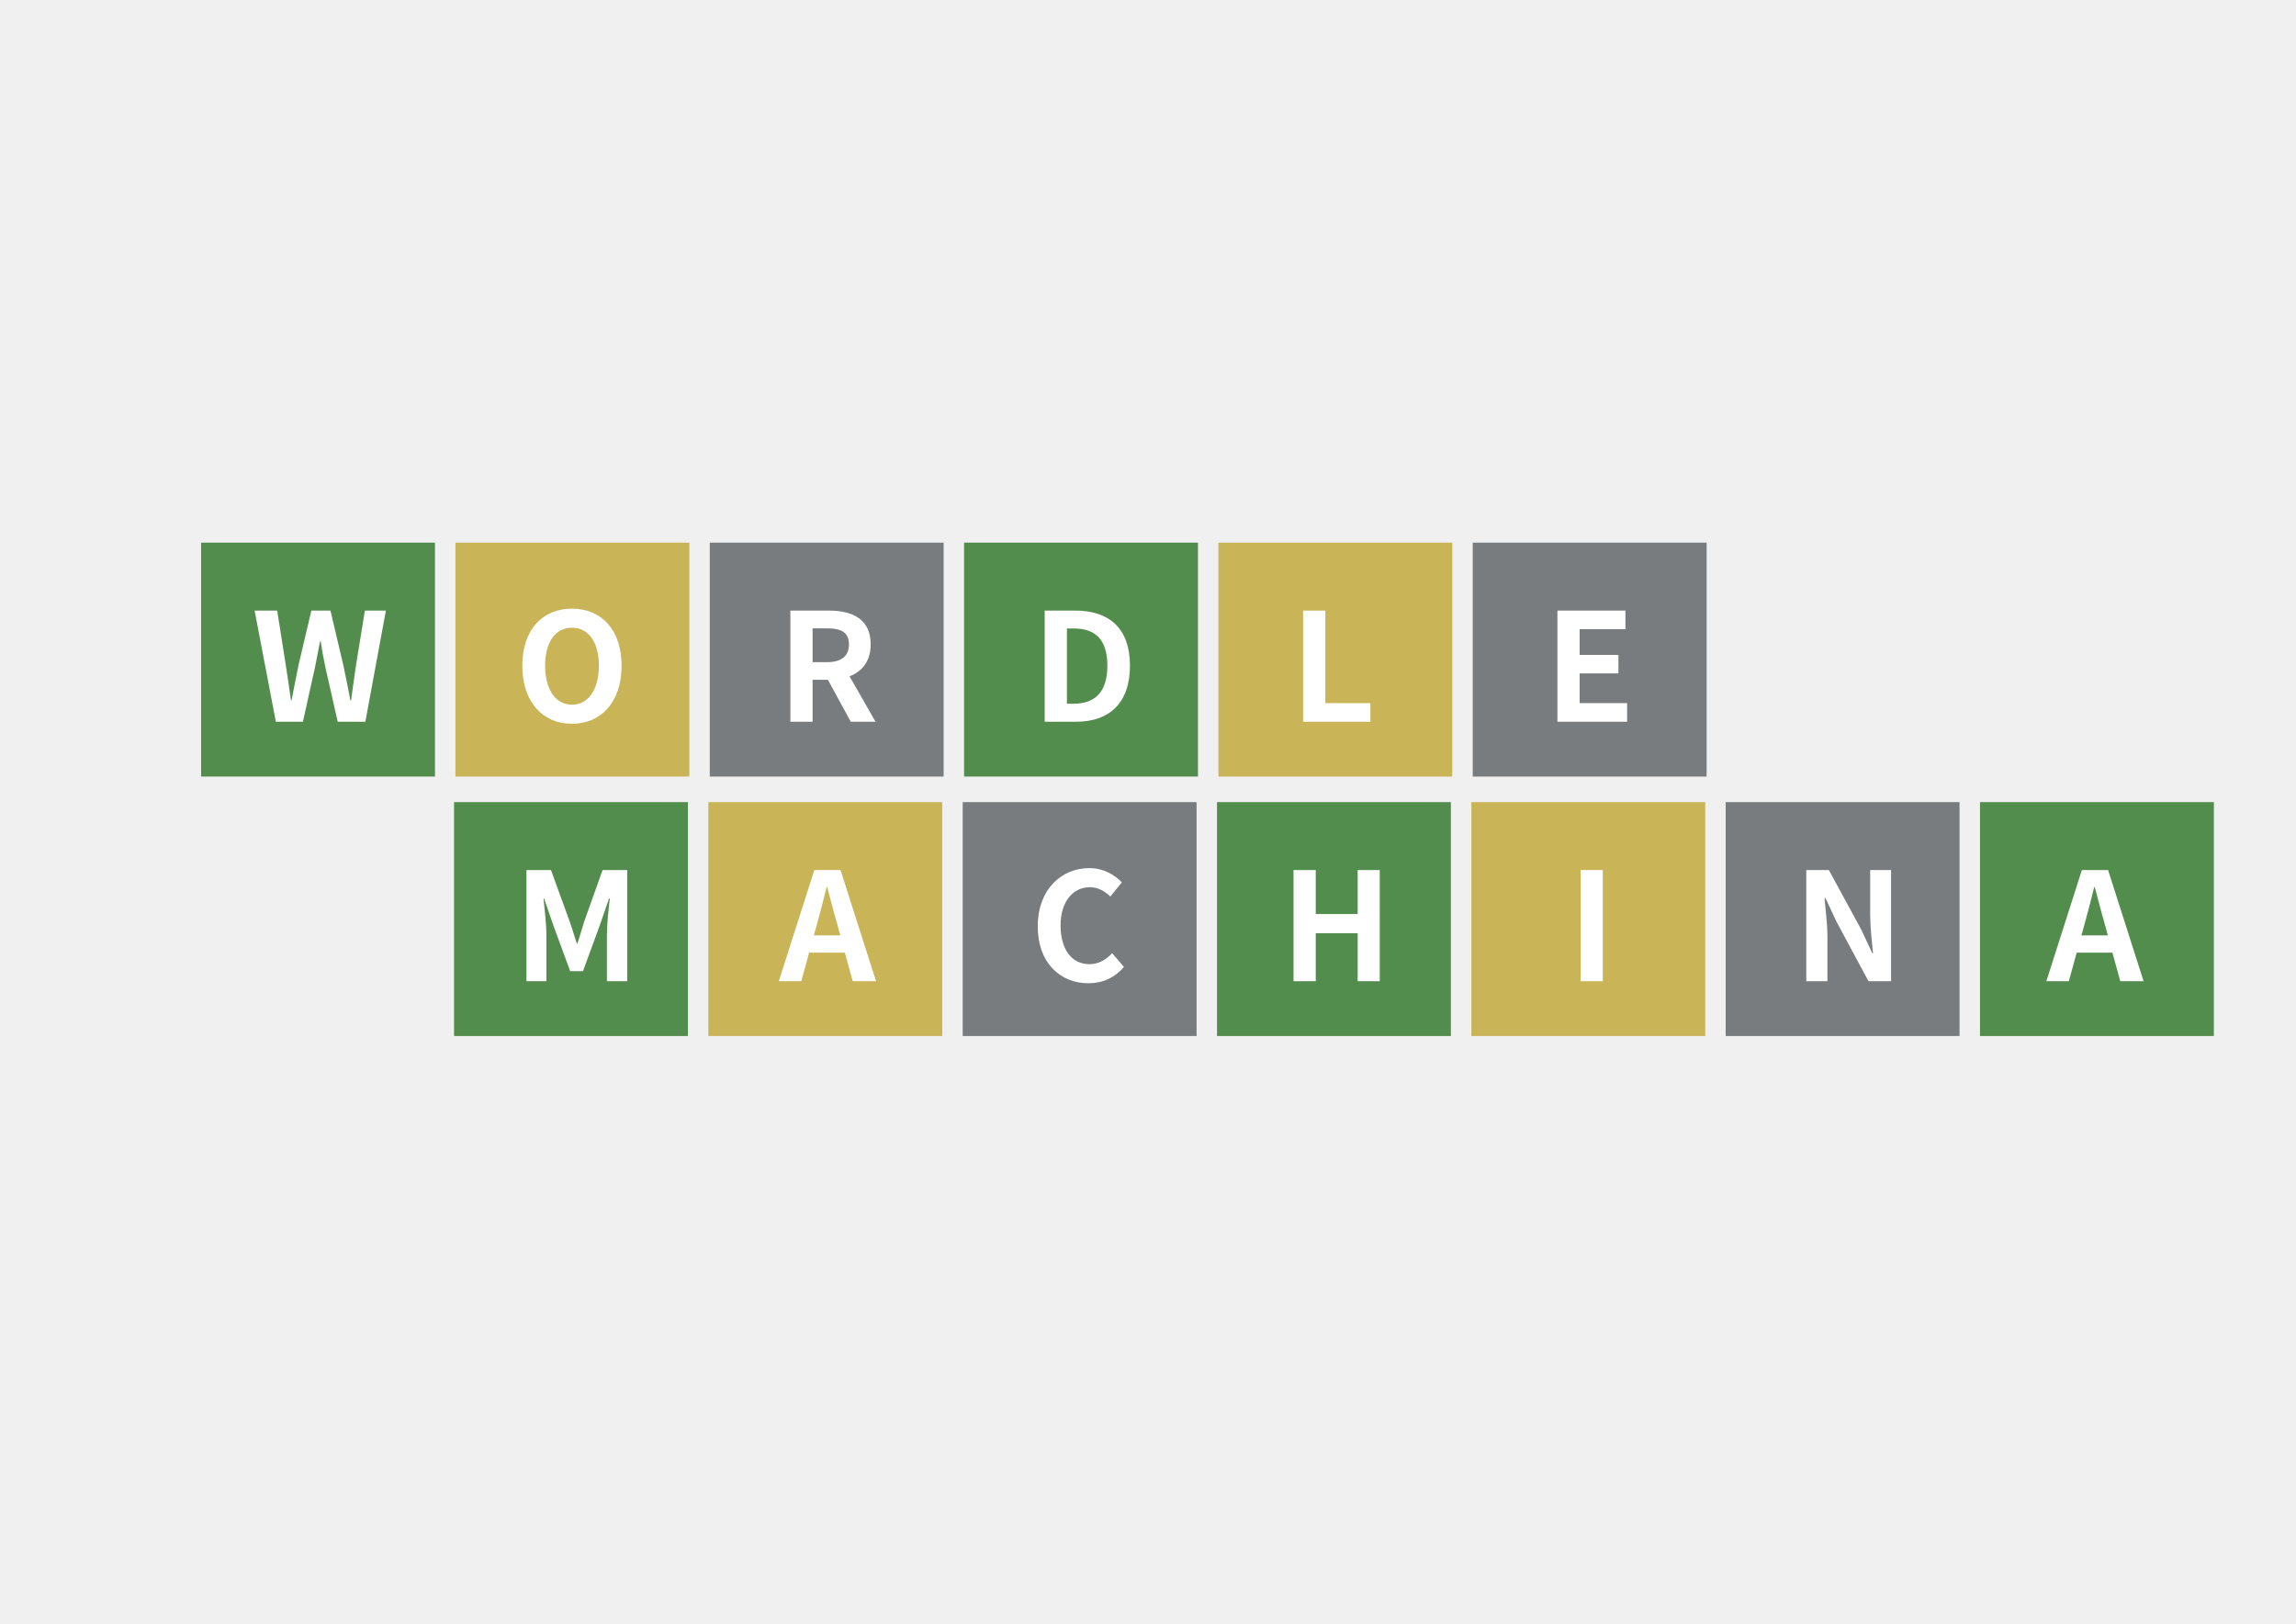
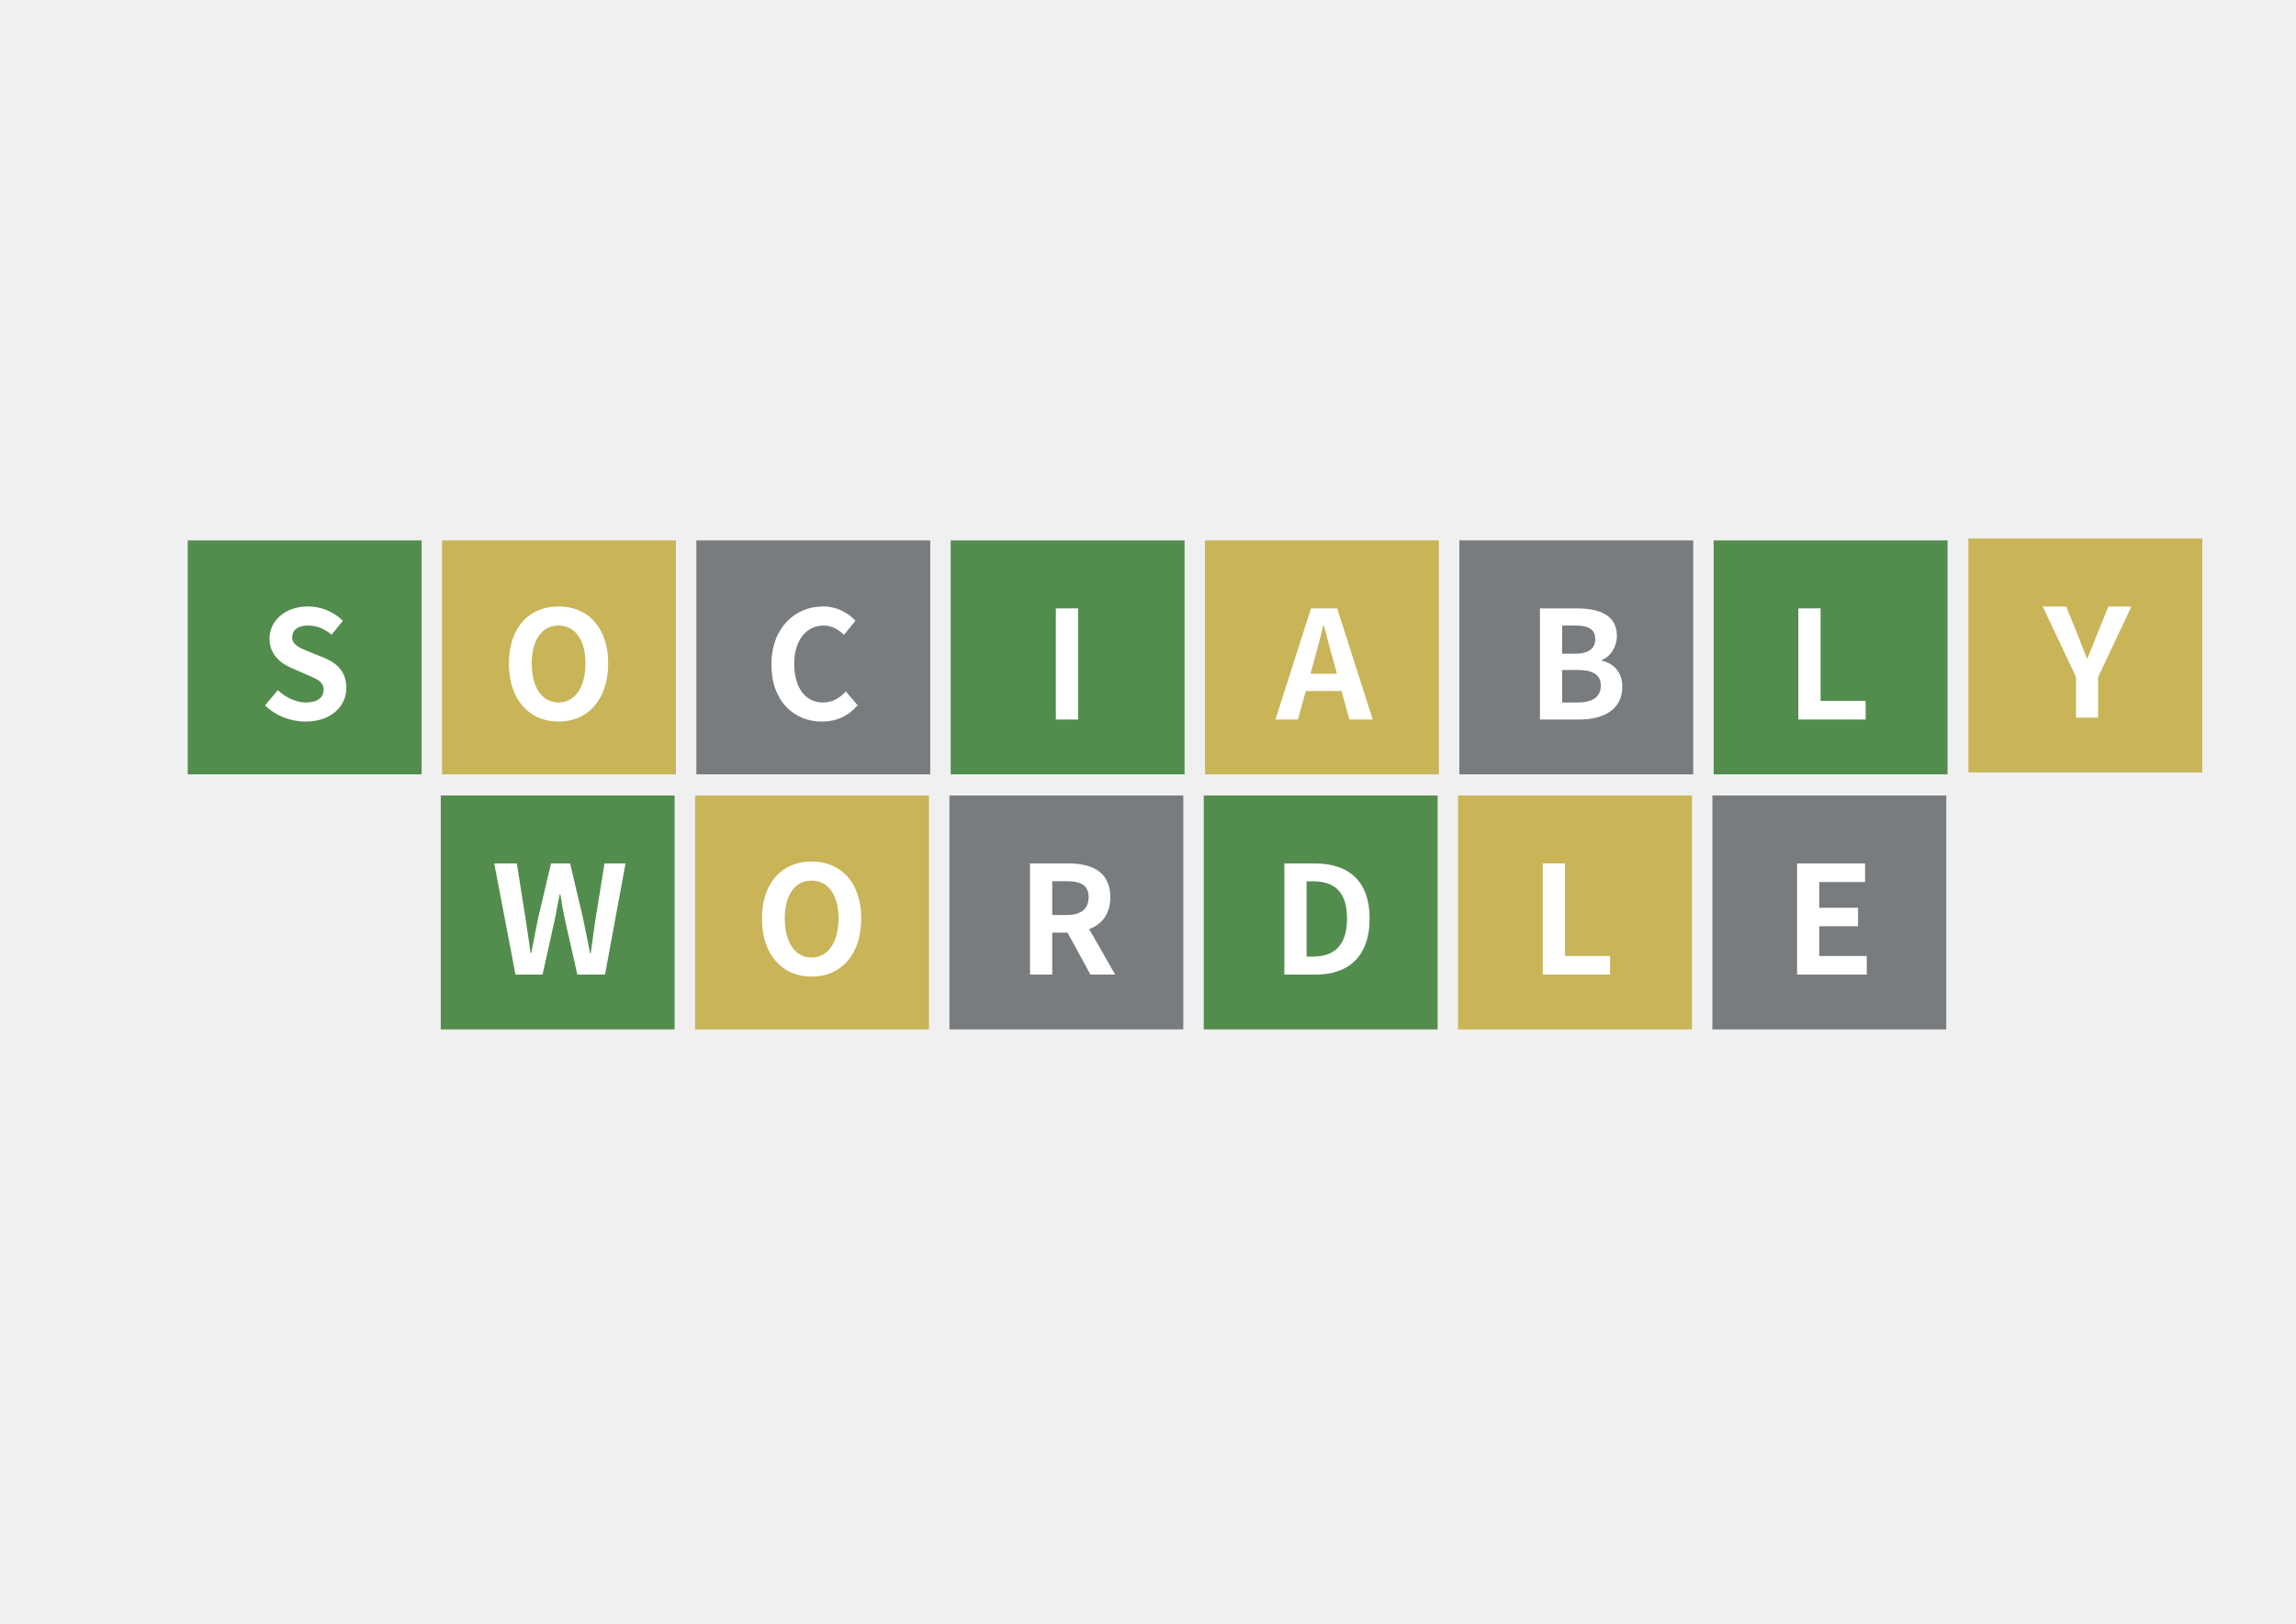
<svg xmlns="http://www.w3.org/2000/svg" width="297mm" height="210mm" viewBox="0 0 297 210" version="1.1" id="svg5">
  <defs id="defs2" />
  <g id="layer1">
-     <rect style="fill:#538d4e;fill-opacity:1;stroke-width:5.448;stroke-linecap:round;stroke-linejoin:round;paint-order:stroke fill markers" id="rect846" width="30.253" height="30.253" x="26.015" y="70.182" />
    <text xml:space="preserve" style="font-style:normal;font-variant:normal;font-weight:normal;font-stretch:normal;font-size:46.271px;line-height:0.95;font-family:Ubuntu;-inkscape-font-specification:Ubuntu;letter-spacing:-0.046px;word-spacing:1.7px;fill:#ffffff;stroke-width:1.157" x="46.225" y="112.31" id="text4702" transform="scale(1.178827,0.848301)">
      <tspan id="tspan4700" style="font-style:normal;font-variant:normal;font-weight:normal;font-stretch:normal;font-family:Ubuntu;-inkscape-font-specification:Ubuntu;fill:#ffffff;stroke-width:1.157" x="46.225" y="112.31" />
    </text>
-     <text xml:space="preserve" style="font-style:normal;font-variant:normal;font-weight:bold;font-stretch:normal;font-size:19.384px;line-height:0.95;font-family:'Noto Sans CJK TC';-inkscape-font-specification:'Noto Sans CJK TC Bold';letter-spacing:-0.009px;word-spacing:0.334px;fill:#ffffff;stroke-width:0.227" x="32.559" y="93.345" id="text15144">
-       <tspan id="tspan15142" style="font-style:normal;font-variant:normal;font-weight:bold;font-stretch:normal;font-size:19.384px;font-family:'Noto Sans CJK TC';-inkscape-font-specification:'Noto Sans CJK TC Bold';fill:#ffffff;stroke-width:0.227" x="32.559" y="93.345">W</tspan>
+     <rect style="fill:#538d4e;fill-opacity:1;stroke-width:5.448;stroke-linecap:round;stroke-linejoin:round;paint-order:stroke fill markers" id="rect846" width="30.253" height="30.253" x="57.016" y="102.886" />
+     <text xml:space="preserve" style="font-style:normal;font-variant:normal;font-weight:bold;font-stretch:normal;font-size:19.384px;line-height:0.95;font-family:'Noto Sans CJK TC';-inkscape-font-specification:'Noto Sans CJK TC Bold';letter-spacing:-0.009px;word-spacing:0.334px;fill:#ffffff;stroke-width:0.227" x="63.56" y="126.049" id="text15144">
+       <tspan id="tspan15142" style="font-style:normal;font-variant:normal;font-weight:bold;font-stretch:normal;font-size:19.384px;font-family:'Noto Sans CJK TC';-inkscape-font-specification:'Noto Sans CJK TC Bold';fill:#ffffff;stroke-width:0.227" x="63.56" y="126.049">W</tspan>
    </text>
-     <rect style="fill:#c9b458;fill-opacity:1;stroke-width:5.448;stroke-linecap:round;stroke-linejoin:round;paint-order:stroke fill markers" id="rect846-1" width="30.253" height="30.253" x="58.913" y="70.182" />
-     <text xml:space="preserve" style="font-style:normal;font-variant:normal;font-weight:bold;font-stretch:normal;font-size:19.384px;line-height:0.95;font-family:'Noto Sans CJK TC';-inkscape-font-specification:'Noto Sans CJK TC Bold';letter-spacing:-0.009px;word-spacing:0.334px;fill:#ffffff;stroke-width:0.227" x="66.516" y="93.345" id="text15144-7">
-       <tspan id="tspan15142-7" style="font-style:normal;font-variant:normal;font-weight:bold;font-stretch:normal;font-size:19.384px;font-family:'Noto Sans CJK TC';-inkscape-font-specification:'Noto Sans CJK TC Bold';fill:#ffffff;stroke-width:0.227" x="66.516" y="93.345">O</tspan>
+     <rect style="fill:#c9b458;fill-opacity:1;stroke-width:5.448;stroke-linecap:round;stroke-linejoin:round;paint-order:stroke fill markers" id="rect846-1" width="30.253" height="30.253" x="89.914" y="102.886" />
+     <text xml:space="preserve" style="font-style:normal;font-variant:normal;font-weight:bold;font-stretch:normal;font-size:19.384px;line-height:0.95;font-family:'Noto Sans CJK TC';-inkscape-font-specification:'Noto Sans CJK TC Bold';letter-spacing:-0.009px;word-spacing:0.334px;fill:#ffffff;stroke-width:0.227" x="97.516" y="126.049" id="text15144-7">
+       <tspan id="tspan15142-7" style="font-style:normal;font-variant:normal;font-weight:bold;font-stretch:normal;font-size:19.384px;font-family:'Noto Sans CJK TC';-inkscape-font-specification:'Noto Sans CJK TC Bold';fill:#ffffff;stroke-width:0.227" x="97.516" y="126.049">O</tspan>
    </text>
-     <rect style="fill:#787c7e;fill-opacity:1;stroke-width:5.448;stroke-linecap:round;stroke-linejoin:round;paint-order:stroke fill markers" id="rect846-11" width="30.253" height="30.253" x="91.812" y="70.182" />
-     <text xml:space="preserve" style="font-style:normal;font-variant:normal;font-weight:bold;font-stretch:normal;font-size:19.384px;line-height:0.95;font-family:'Noto Sans CJK TC';-inkscape-font-specification:'Noto Sans CJK TC Bold';letter-spacing:-0.009px;word-spacing:0.334px;fill:#ffffff;stroke-width:0.227" x="100.472" y="93.345" id="text15144-5">
-       <tspan id="tspan15142-9" style="font-style:normal;font-variant:normal;font-weight:bold;font-stretch:normal;font-size:19.384px;font-family:'Noto Sans CJK TC';-inkscape-font-specification:'Noto Sans CJK TC Bold';fill:#ffffff;stroke-width:0.227" x="100.472" y="93.345">R</tspan>
+     <rect style="fill:#787c7e;fill-opacity:1;stroke-width:5.448;stroke-linecap:round;stroke-linejoin:round;paint-order:stroke fill markers" id="rect846-11" width="30.253" height="30.253" x="122.813" y="102.886" />
+     <text xml:space="preserve" style="font-style:normal;font-variant:normal;font-weight:bold;font-stretch:normal;font-size:19.384px;line-height:0.95;font-family:'Noto Sans CJK TC';-inkscape-font-specification:'Noto Sans CJK TC Bold';letter-spacing:-0.009px;word-spacing:0.334px;fill:#ffffff;stroke-width:0.227" x="131.473" y="126.049" id="text15144-5">
+       <tspan id="tspan15142-9" style="font-style:normal;font-variant:normal;font-weight:bold;font-stretch:normal;font-size:19.384px;font-family:'Noto Sans CJK TC';-inkscape-font-specification:'Noto Sans CJK TC Bold';fill:#ffffff;stroke-width:0.227" x="131.473" y="126.049">R</tspan>
    </text>
-     <rect style="fill:#538d4e;fill-opacity:1;stroke-width:5.448;stroke-linecap:round;stroke-linejoin:round;paint-order:stroke fill markers" id="rect846-11-6" width="30.253" height="30.253" x="124.71" y="70.182" />
-     <text xml:space="preserve" style="font-style:normal;font-variant:normal;font-weight:bold;font-stretch:normal;font-size:19.384px;line-height:0.95;font-family:'Noto Sans CJK TC';-inkscape-font-specification:'Noto Sans CJK TC Bold';letter-spacing:-0.009px;word-spacing:0.334px;fill:#ffffff;stroke-width:0.227" x="133.371" y="93.345" id="text15144-5-5">
-       <tspan id="tspan15142-9-6" style="font-style:normal;font-variant:normal;font-weight:bold;font-stretch:normal;font-size:19.384px;font-family:'Noto Sans CJK TC';-inkscape-font-specification:'Noto Sans CJK TC Bold';fill:#ffffff;stroke-width:0.227" x="133.371" y="93.345">D</tspan>
+     <rect style="fill:#538d4e;fill-opacity:1;stroke-width:5.448;stroke-linecap:round;stroke-linejoin:round;paint-order:stroke fill markers" id="rect846-11-6" width="30.253" height="30.253" x="155.711" y="102.886" />
+     <text xml:space="preserve" style="font-style:normal;font-variant:normal;font-weight:bold;font-stretch:normal;font-size:19.384px;line-height:0.95;font-family:'Noto Sans CJK TC';-inkscape-font-specification:'Noto Sans CJK TC Bold';letter-spacing:-0.009px;word-spacing:0.334px;fill:#ffffff;stroke-width:0.227" x="164.372" y="126.049" id="text15144-5-5">
+       <tspan id="tspan15142-9-6" style="font-style:normal;font-variant:normal;font-weight:bold;font-stretch:normal;font-size:19.384px;font-family:'Noto Sans CJK TC';-inkscape-font-specification:'Noto Sans CJK TC Bold';fill:#ffffff;stroke-width:0.227" x="164.372" y="126.049">D</tspan>
    </text>
-     <rect style="fill:#c9b458;fill-opacity:1;stroke-width:5.448;stroke-linecap:round;stroke-linejoin:round;paint-order:stroke fill markers" id="rect846-7" width="30.253" height="30.253" x="157.608" y="70.182" />
-     <text xml:space="preserve" style="font-style:normal;font-variant:normal;font-weight:bold;font-stretch:normal;font-size:19.384px;line-height:0.95;font-family:'Noto Sans CJK TC';-inkscape-font-specification:'Noto Sans CJK TC Bold';letter-spacing:-0.009px;word-spacing:0.334px;fill:#ffffff;stroke-width:0.227" x="166.798" y="93.345" id="text15144-76">
-       <tspan id="tspan15142-73" style="font-style:normal;font-variant:normal;font-weight:bold;font-stretch:normal;font-size:19.384px;font-family:'Noto Sans CJK TC';-inkscape-font-specification:'Noto Sans CJK TC Bold';fill:#ffffff;stroke-width:0.227" x="166.798" y="93.345">L</tspan>
+     <rect style="fill:#c9b458;fill-opacity:1;stroke-width:5.448;stroke-linecap:round;stroke-linejoin:round;paint-order:stroke fill markers" id="rect846-7" width="30.253" height="30.253" x="188.609" y="102.886" />
+     <text xml:space="preserve" style="font-style:normal;font-variant:normal;font-weight:bold;font-stretch:normal;font-size:19.384px;line-height:0.95;font-family:'Noto Sans CJK TC';-inkscape-font-specification:'Noto Sans CJK TC Bold';letter-spacing:-0.009px;word-spacing:0.334px;fill:#ffffff;stroke-width:0.227" x="197.799" y="126.049" id="text15144-76">
+       <tspan id="tspan15142-73" style="font-style:normal;font-variant:normal;font-weight:bold;font-stretch:normal;font-size:19.384px;font-family:'Noto Sans CJK TC';-inkscape-font-specification:'Noto Sans CJK TC Bold';fill:#ffffff;stroke-width:0.227" x="197.799" y="126.049">L</tspan>
    </text>
-     <rect style="fill:#787c7e;fill-opacity:1;stroke-width:5.448;stroke-linecap:round;stroke-linejoin:round;paint-order:stroke fill markers" id="rect846-11-3" width="30.253" height="30.253" x="190.507" y="70.182" />
-     <text xml:space="preserve" style="font-style:normal;font-variant:normal;font-weight:bold;font-stretch:normal;font-size:19.384px;line-height:0.95;font-family:'Noto Sans CJK TC';-inkscape-font-specification:'Noto Sans CJK TC Bold';letter-spacing:-0.009px;word-spacing:0.334px;fill:#ffffff;stroke-width:0.227" x="199.696" y="93.345" id="text15144-5-9">
-       <tspan id="tspan15142-9-4" style="font-style:normal;font-variant:normal;font-weight:bold;font-stretch:normal;font-size:19.384px;font-family:'Noto Sans CJK TC';-inkscape-font-specification:'Noto Sans CJK TC Bold';fill:#ffffff;stroke-width:0.227" x="199.696" y="93.345">E</tspan>
+     <rect style="fill:#787c7e;fill-opacity:1;stroke-width:5.448;stroke-linecap:round;stroke-linejoin:round;paint-order:stroke fill markers" id="rect846-11-3" width="30.253" height="30.253" x="221.507" y="102.886" />
+     <text xml:space="preserve" style="font-style:normal;font-variant:normal;font-weight:bold;font-stretch:normal;font-size:19.384px;line-height:0.95;font-family:'Noto Sans CJK TC';-inkscape-font-specification:'Noto Sans CJK TC Bold';letter-spacing:-0.009px;word-spacing:0.334px;fill:#ffffff;stroke-width:0.227" x="230.697" y="126.049" id="text15144-5-9">
+       <tspan id="tspan15142-9-4" style="font-style:normal;font-variant:normal;font-weight:bold;font-stretch:normal;font-size:19.384px;font-family:'Noto Sans CJK TC';-inkscape-font-specification:'Noto Sans CJK TC Bold';fill:#ffffff;stroke-width:0.227" x="230.697" y="126.049">E</tspan>
    </text>
-     <rect style="fill:#538d4e;fill-opacity:1;stroke-width:5.448;stroke-linecap:round;stroke-linejoin:round;paint-order:stroke fill markers" id="rect846-9" width="30.253" height="30.253" x="58.733" y="103.74" />
-     <text xml:space="preserve" style="font-style:normal;font-variant:normal;font-weight:bold;font-stretch:normal;font-size:19.384px;line-height:0.95;font-family:'Noto Sans CJK TC';-inkscape-font-specification:'Noto Sans CJK TC Bold';letter-spacing:-0.009px;word-spacing:0.334px;fill:#ffffff;stroke-width:0.227" x="66.335" y="126.904" id="text15144-3">
-       <tspan id="tspan15142-90" style="font-style:normal;font-variant:normal;font-weight:bold;font-stretch:normal;font-size:19.384px;font-family:'Noto Sans CJK TC';-inkscape-font-specification:'Noto Sans CJK TC Bold';fill:#ffffff;stroke-width:0.227" x="66.335" y="126.904">M</tspan>
+     <rect style="fill:#538d4e;fill-opacity:1;stroke-width:5.448;stroke-linecap:round;stroke-linejoin:round;paint-order:stroke fill markers" id="rect846-9" width="30.253" height="30.253" x="24.283" y="69.894" />
+     <text xml:space="preserve" style="font-style:normal;font-variant:normal;font-weight:bold;font-stretch:normal;font-size:19.384px;line-height:0.95;font-family:'Noto Sans CJK TC';-inkscape-font-specification:'Noto Sans CJK TC Bold';letter-spacing:-0.009px;word-spacing:0.334px;fill:#ffffff;stroke-width:0.227" x="33.472" y="93.058" id="text15144-3">
+       <tspan id="tspan15142-90" style="font-style:normal;font-variant:normal;font-weight:bold;font-stretch:normal;font-size:19.384px;font-family:'Noto Sans CJK TC';-inkscape-font-specification:'Noto Sans CJK TC Bold';fill:#ffffff;stroke-width:0.227" x="33.472" y="93.058">S</tspan>
    </text>
-     <rect style="fill:#c9b458;fill-opacity:1;stroke-width:5.448;stroke-linecap:round;stroke-linejoin:round;paint-order:stroke fill markers" id="rect846-1-8" width="30.253" height="30.253" x="91.632" y="103.74" />
-     <text xml:space="preserve" style="font-style:normal;font-variant:normal;font-weight:bold;font-stretch:normal;font-size:19.384px;line-height:0.95;font-family:'Noto Sans CJK TC';-inkscape-font-specification:'Noto Sans CJK TC Bold';letter-spacing:-0.009px;word-spacing:0.334px;fill:#ffffff;stroke-width:0.227" x="100.821" y="126.904" id="text15144-7-8">
-       <tspan id="tspan15142-7-5" style="font-style:normal;font-variant:normal;font-weight:bold;font-stretch:normal;font-size:19.384px;font-family:'Noto Sans CJK TC';-inkscape-font-specification:'Noto Sans CJK TC Bold';fill:#ffffff;stroke-width:0.227" x="100.821" y="126.904">A</tspan>
+     <rect style="fill:#c9b458;fill-opacity:1;stroke-width:5.448;stroke-linecap:round;stroke-linejoin:round;paint-order:stroke fill markers" id="rect846-1-8" width="30.253" height="30.253" x="57.181" y="69.894" />
+     <text xml:space="preserve" style="font-style:normal;font-variant:normal;font-weight:bold;font-stretch:normal;font-size:19.384px;line-height:0.95;font-family:'Noto Sans CJK TC';-inkscape-font-specification:'Noto Sans CJK TC Bold';letter-spacing:-0.009px;word-spacing:0.334px;fill:#ffffff;stroke-width:0.227" x="64.783" y="93.058" id="text15144-7-8">
+       <tspan id="tspan15142-7-5" style="font-style:normal;font-variant:normal;font-weight:bold;font-stretch:normal;font-size:19.384px;font-family:'Noto Sans CJK TC';-inkscape-font-specification:'Noto Sans CJK TC Bold';fill:#ffffff;stroke-width:0.227" x="64.783" y="93.058">O</tspan>
    </text>
-     <rect style="fill:#787c7e;fill-opacity:1;stroke-width:5.448;stroke-linecap:round;stroke-linejoin:round;paint-order:stroke fill markers" id="rect846-11-0" width="30.253" height="30.253" x="124.53" y="103.74" />
-     <text xml:space="preserve" style="font-style:normal;font-variant:normal;font-weight:bold;font-stretch:normal;font-size:19.384px;line-height:0.95;font-family:'Noto Sans CJK TC';-inkscape-font-specification:'Noto Sans CJK TC Bold';letter-spacing:-0.009px;word-spacing:0.334px;fill:#ffffff;stroke-width:0.227" x="133.191" y="126.904" id="text15144-5-96">
-       <tspan id="tspan15142-9-3" style="font-style:normal;font-variant:normal;font-weight:bold;font-stretch:normal;font-size:19.384px;font-family:'Noto Sans CJK TC';-inkscape-font-specification:'Noto Sans CJK TC Bold';fill:#ffffff;stroke-width:0.227" x="133.191" y="126.904">C</tspan>
+     <rect style="fill:#787c7e;fill-opacity:1;stroke-width:5.448;stroke-linecap:round;stroke-linejoin:round;paint-order:stroke fill markers" id="rect846-11-0" width="30.253" height="30.253" x="90.079" y="69.894" />
+     <text xml:space="preserve" style="font-style:normal;font-variant:normal;font-weight:bold;font-stretch:normal;font-size:19.384px;line-height:0.95;font-family:'Noto Sans CJK TC';-inkscape-font-specification:'Noto Sans CJK TC Bold';letter-spacing:-0.009px;word-spacing:0.334px;fill:#ffffff;stroke-width:0.227" x="98.74" y="93.058" id="text15144-5-96">
+       <tspan id="tspan15142-9-3" style="font-style:normal;font-variant:normal;font-weight:bold;font-stretch:normal;font-size:19.384px;font-family:'Noto Sans CJK TC';-inkscape-font-specification:'Noto Sans CJK TC Bold';fill:#ffffff;stroke-width:0.227" x="98.74" y="93.058">C</tspan>
    </text>
-     <rect style="fill:#538d4e;fill-opacity:1;stroke-width:5.448;stroke-linecap:round;stroke-linejoin:round;paint-order:stroke fill markers" id="rect846-11-6-8" width="30.253" height="30.253" x="157.428" y="103.74" />
-     <text xml:space="preserve" style="font-style:normal;font-variant:normal;font-weight:bold;font-stretch:normal;font-size:19.384px;line-height:0.95;font-family:'Noto Sans CJK TC';-inkscape-font-specification:'Noto Sans CJK TC Bold';letter-spacing:-0.009px;word-spacing:0.334px;fill:#ffffff;stroke-width:0.227" x="165.56" y="126.904" id="text15144-5-5-5">
-       <tspan id="tspan15142-9-6-6" style="font-style:normal;font-variant:normal;font-weight:bold;font-stretch:normal;font-size:19.384px;font-family:'Noto Sans CJK TC';-inkscape-font-specification:'Noto Sans CJK TC Bold';fill:#ffffff;stroke-width:0.227" x="165.56" y="126.904">H</tspan>
+     <rect style="fill:#538d4e;fill-opacity:1;stroke-width:5.448;stroke-linecap:round;stroke-linejoin:round;paint-order:stroke fill markers" id="rect846-11-6-8" width="30.253" height="30.253" x="122.978" y="69.894" />
+     <text xml:space="preserve" style="font-style:normal;font-variant:normal;font-weight:bold;font-stretch:normal;font-size:19.384px;line-height:0.95;font-family:'Noto Sans CJK TC';-inkscape-font-specification:'Noto Sans CJK TC Bold';letter-spacing:-0.009px;word-spacing:0.334px;fill:#ffffff;stroke-width:0.227" x="134.813" y="93.058" id="text15144-5-5-5">
+       <tspan id="tspan15142-9-6-6" style="font-style:normal;font-variant:normal;font-weight:bold;font-stretch:normal;font-size:19.384px;font-family:'Noto Sans CJK TC';-inkscape-font-specification:'Noto Sans CJK TC Bold';fill:#ffffff;stroke-width:0.227" x="134.813" y="93.058">I</tspan>
    </text>
-     <rect style="fill:#c9b458;fill-opacity:1;stroke-width:5.448;stroke-linecap:round;stroke-linejoin:round;paint-order:stroke fill markers" id="rect846-7-1" width="30.253" height="30.253" x="190.327" y="103.74" />
-     <text xml:space="preserve" style="font-style:normal;font-variant:normal;font-weight:bold;font-stretch:normal;font-size:19.384px;line-height:0.95;font-family:'Noto Sans CJK TC';-inkscape-font-specification:'Noto Sans CJK TC Bold';letter-spacing:-0.009px;word-spacing:0.334px;fill:#ffffff;stroke-width:0.227" x="202.691" y="126.904" id="text15144-76-1">
-       <tspan id="tspan15142-73-5" style="font-style:normal;font-variant:normal;font-weight:bold;font-stretch:normal;font-size:19.384px;font-family:'Noto Sans CJK TC';-inkscape-font-specification:'Noto Sans CJK TC Bold';fill:#ffffff;stroke-width:0.227" x="202.691" y="126.904">I</tspan>
+     <rect style="fill:#c9b458;fill-opacity:1;stroke-width:5.448;stroke-linecap:round;stroke-linejoin:round;paint-order:stroke fill markers" id="rect846-7-1" width="30.253" height="30.253" x="155.876" y="69.894" />
+     <text xml:space="preserve" style="font-style:normal;font-variant:normal;font-weight:bold;font-stretch:normal;font-size:19.384px;line-height:0.95;font-family:'Noto Sans CJK TC';-inkscape-font-specification:'Noto Sans CJK TC Bold';letter-spacing:-0.009px;word-spacing:0.334px;fill:#ffffff;stroke-width:0.227" x="165.066" y="93.058" id="text15144-76-1">
+       <tspan id="tspan15142-73-5" style="font-style:normal;font-variant:normal;font-weight:bold;font-stretch:normal;font-size:19.384px;font-family:'Noto Sans CJK TC';-inkscape-font-specification:'Noto Sans CJK TC Bold';fill:#ffffff;stroke-width:0.227" x="165.066" y="93.058">A</tspan>
    </text>
-     <rect style="fill:#787c7e;fill-opacity:1;stroke-width:5.448;stroke-linecap:round;stroke-linejoin:round;paint-order:stroke fill markers" id="rect846-11-3-9" width="30.253" height="30.253" x="223.225" y="103.74" />
-     <text xml:space="preserve" style="font-style:normal;font-variant:normal;font-weight:bold;font-stretch:normal;font-size:19.384px;line-height:0.95;font-family:'Noto Sans CJK TC';-inkscape-font-specification:'Noto Sans CJK TC Bold';letter-spacing:-0.009px;word-spacing:0.334px;fill:#ffffff;stroke-width:0.227" x="231.886" y="126.904" id="text15144-5-9-8">
-       <tspan id="tspan15142-9-4-4" style="font-style:normal;font-variant:normal;font-weight:bold;font-stretch:normal;font-size:19.384px;font-family:'Noto Sans CJK TC';-inkscape-font-specification:'Noto Sans CJK TC Bold';fill:#ffffff;stroke-width:0.227" x="231.886" y="126.904">N</tspan>
+     <rect style="fill:#c9b458;fill-opacity:1;stroke-width:5.448;stroke-linecap:round;stroke-linejoin:round;paint-order:stroke fill markers" id="rect846-7-1-3" width="30.253" height="30.253" x="254.623" y="69.648" />
+     <text xml:space="preserve" style="font-style:normal;font-variant:normal;font-weight:bold;font-stretch:normal;font-size:19.384px;line-height:0.95;font-family:'Noto Sans CJK TC';-inkscape-font-specification:'Noto Sans CJK TC Bold';letter-spacing:-0.009px;word-spacing:0.334px;fill:#ffffff;stroke-width:0.227" x="264.341" y="92.812" id="text15144-76-1-6">
+       <tspan id="tspan15142-73-5-7" style="font-style:normal;font-variant:normal;font-weight:bold;font-stretch:normal;font-size:19.384px;font-family:'Noto Sans CJK TC';-inkscape-font-specification:'Noto Sans CJK TC Bold';fill:#ffffff;stroke-width:0.227" x="264.341" y="92.812">Y</tspan>
    </text>
-     <rect style="fill:#538d4e;fill-opacity:1;stroke-width:5.448;stroke-linecap:round;stroke-linejoin:round;paint-order:stroke fill markers" id="rect846-1-8-3" width="30.253" height="30.253" x="256.123" y="103.74" />
-     <text xml:space="preserve" style="font-style:normal;font-variant:normal;font-weight:bold;font-stretch:normal;font-size:19.384px;line-height:0.95;font-family:'Noto Sans CJK TC';-inkscape-font-specification:'Noto Sans CJK TC Bold';letter-spacing:-0.009px;word-spacing:0.334px;fill:#ffffff;stroke-width:0.227" x="264.784" y="126.904" id="text15144-7-8-0">
-       <tspan id="tspan15142-7-5-4" style="font-style:normal;font-variant:normal;font-weight:bold;font-stretch:normal;font-size:19.384px;font-family:'Noto Sans CJK TC';-inkscape-font-specification:'Noto Sans CJK TC Bold';fill:#ffffff;stroke-width:0.227" x="264.784" y="126.904">A</tspan>
+     <rect style="fill:#787c7e;fill-opacity:1;stroke-width:5.448;stroke-linecap:round;stroke-linejoin:round;paint-order:stroke fill markers" id="rect846-11-3-9" width="30.253" height="30.253" x="188.775" y="69.894" />
+     <text xml:space="preserve" style="font-style:normal;font-variant:normal;font-weight:bold;font-stretch:normal;font-size:19.384px;line-height:0.95;font-family:'Noto Sans CJK TC';-inkscape-font-specification:'Noto Sans CJK TC Bold';letter-spacing:-0.009px;word-spacing:0.334px;fill:#ffffff;stroke-width:0.227" x="197.435" y="93.058" id="text15144-5-9-8">
+       <tspan id="tspan15142-9-4-4" style="font-style:normal;font-variant:normal;font-weight:bold;font-stretch:normal;font-size:19.384px;font-family:'Noto Sans CJK TC';-inkscape-font-specification:'Noto Sans CJK TC Bold';fill:#ffffff;stroke-width:0.227" x="197.435" y="93.058">B</tspan>
+     </text>
+     <rect style="fill:#538d4e;fill-opacity:1;stroke-width:5.448;stroke-linecap:round;stroke-linejoin:round;paint-order:stroke fill markers" id="rect846-1-8-3" width="30.253" height="30.253" x="221.673" y="69.894" />
+     <text xml:space="preserve" style="font-style:normal;font-variant:normal;font-weight:bold;font-stretch:normal;font-size:19.384px;line-height:0.95;font-family:'Noto Sans CJK TC';-inkscape-font-specification:'Noto Sans CJK TC Bold';letter-spacing:-0.009px;word-spacing:0.334px;fill:#ffffff;stroke-width:0.227" x="230.863" y="93.058" id="text15144-7-8-0">
+       <tspan id="tspan15142-7-5-4" style="font-style:normal;font-variant:normal;font-weight:bold;font-stretch:normal;font-size:19.384px;font-family:'Noto Sans CJK TC';-inkscape-font-specification:'Noto Sans CJK TC Bold';fill:#ffffff;stroke-width:0.227" x="230.863" y="93.058">L</tspan>
    </text>
  </g>
</svg>
